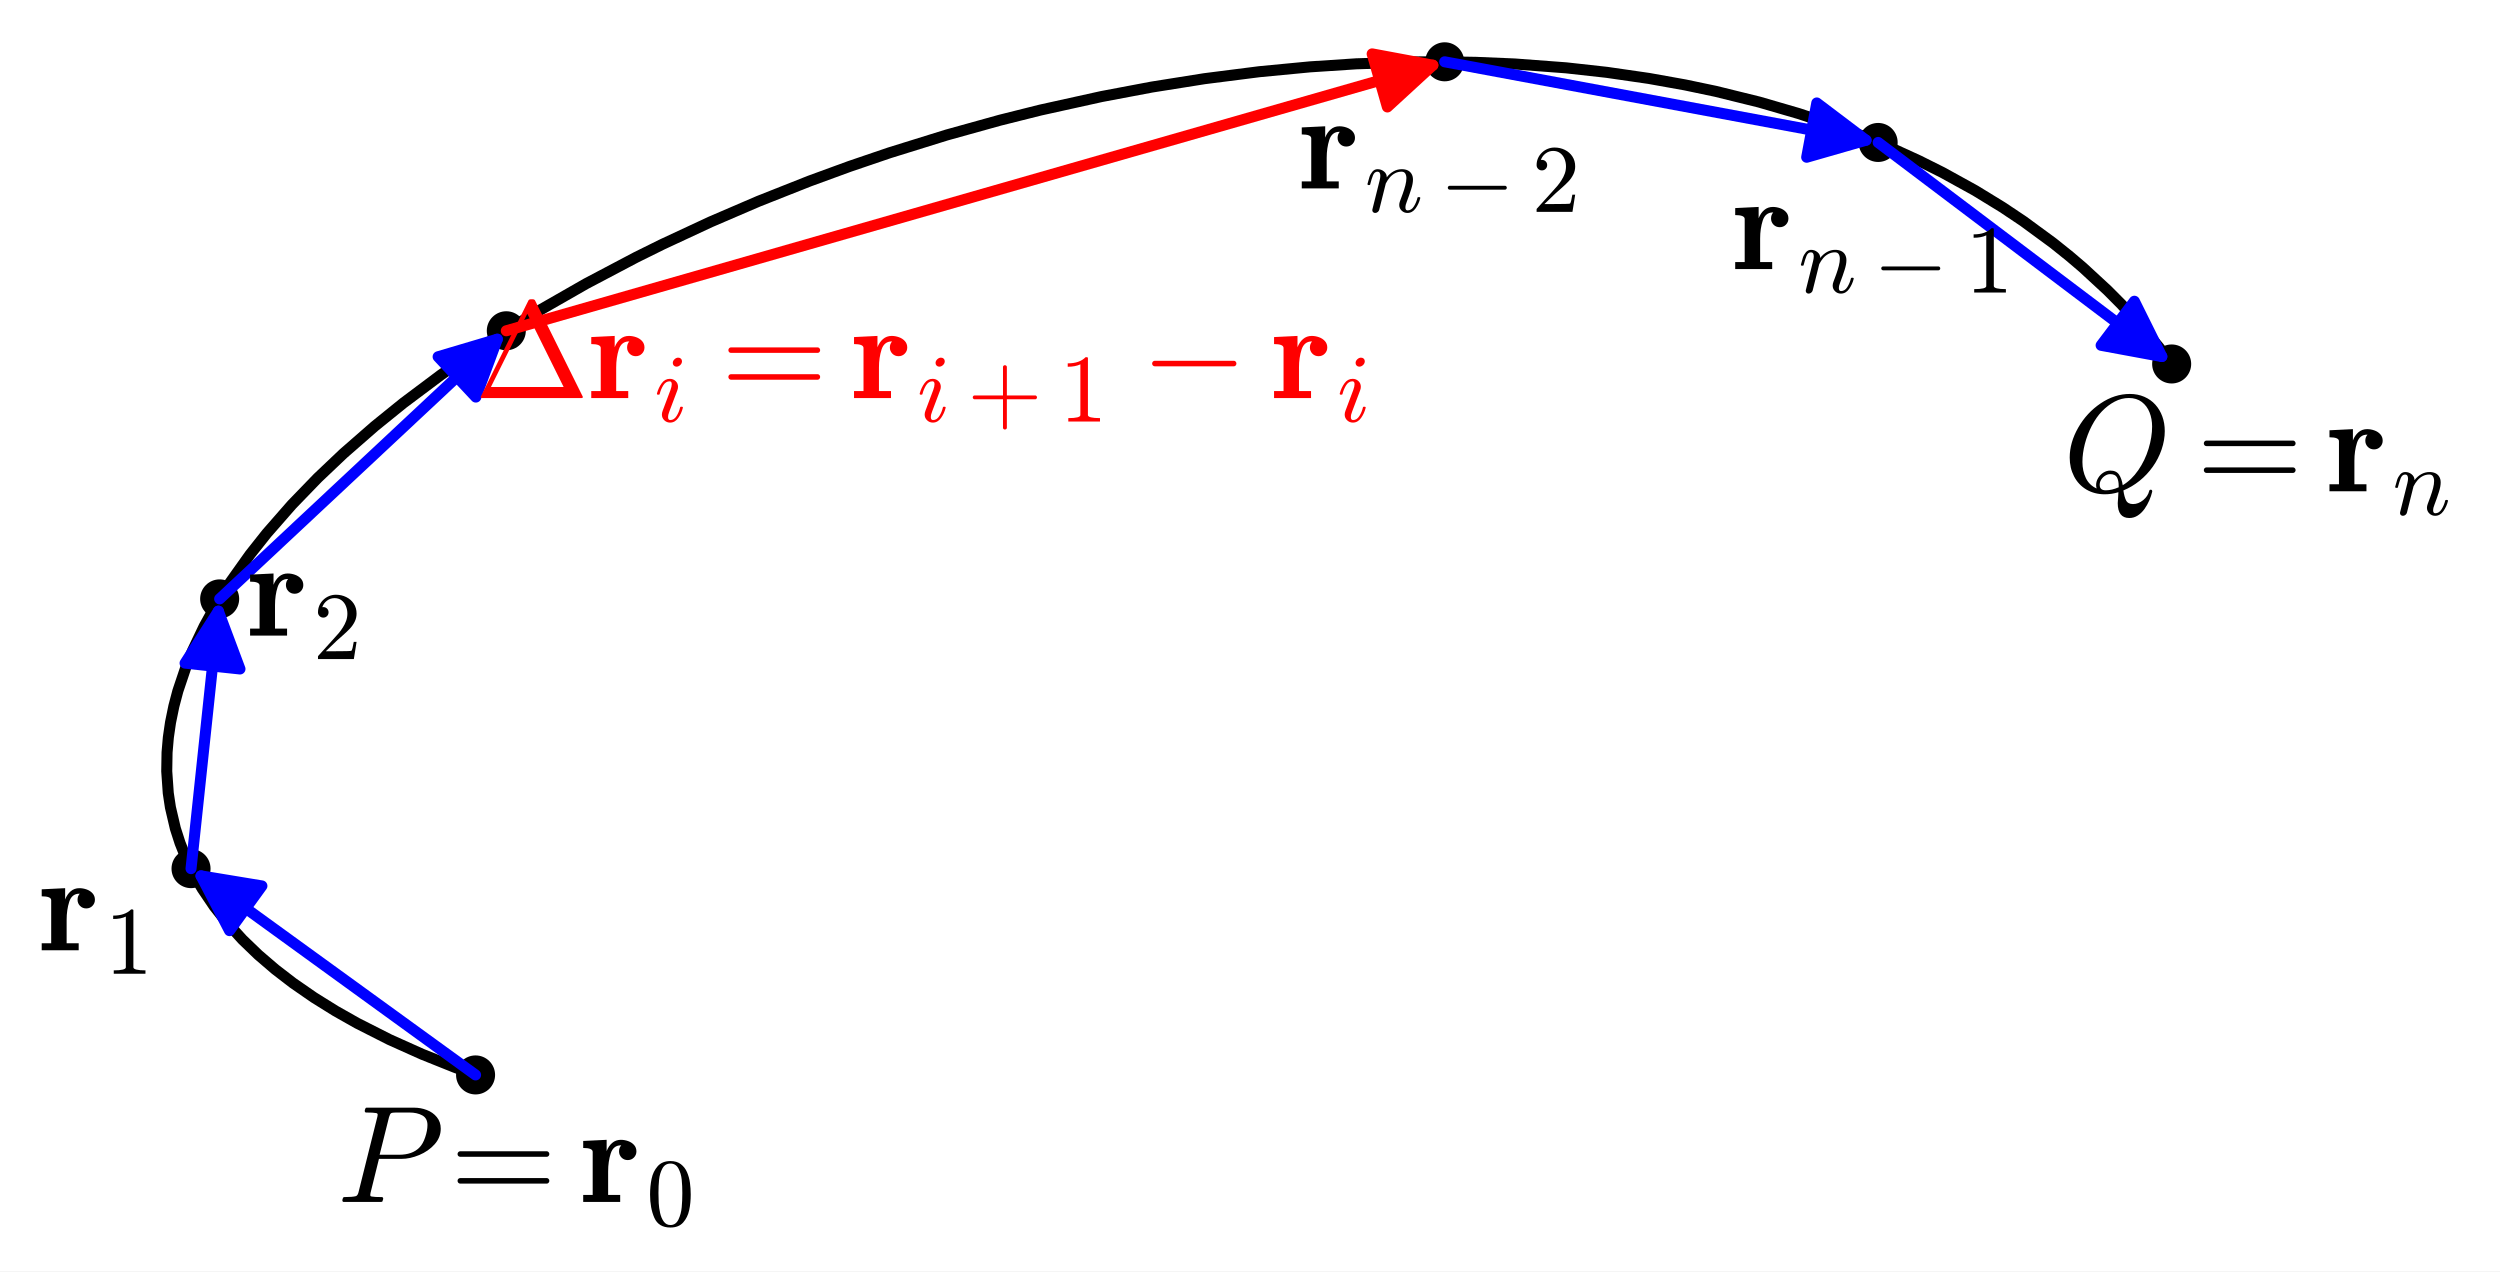
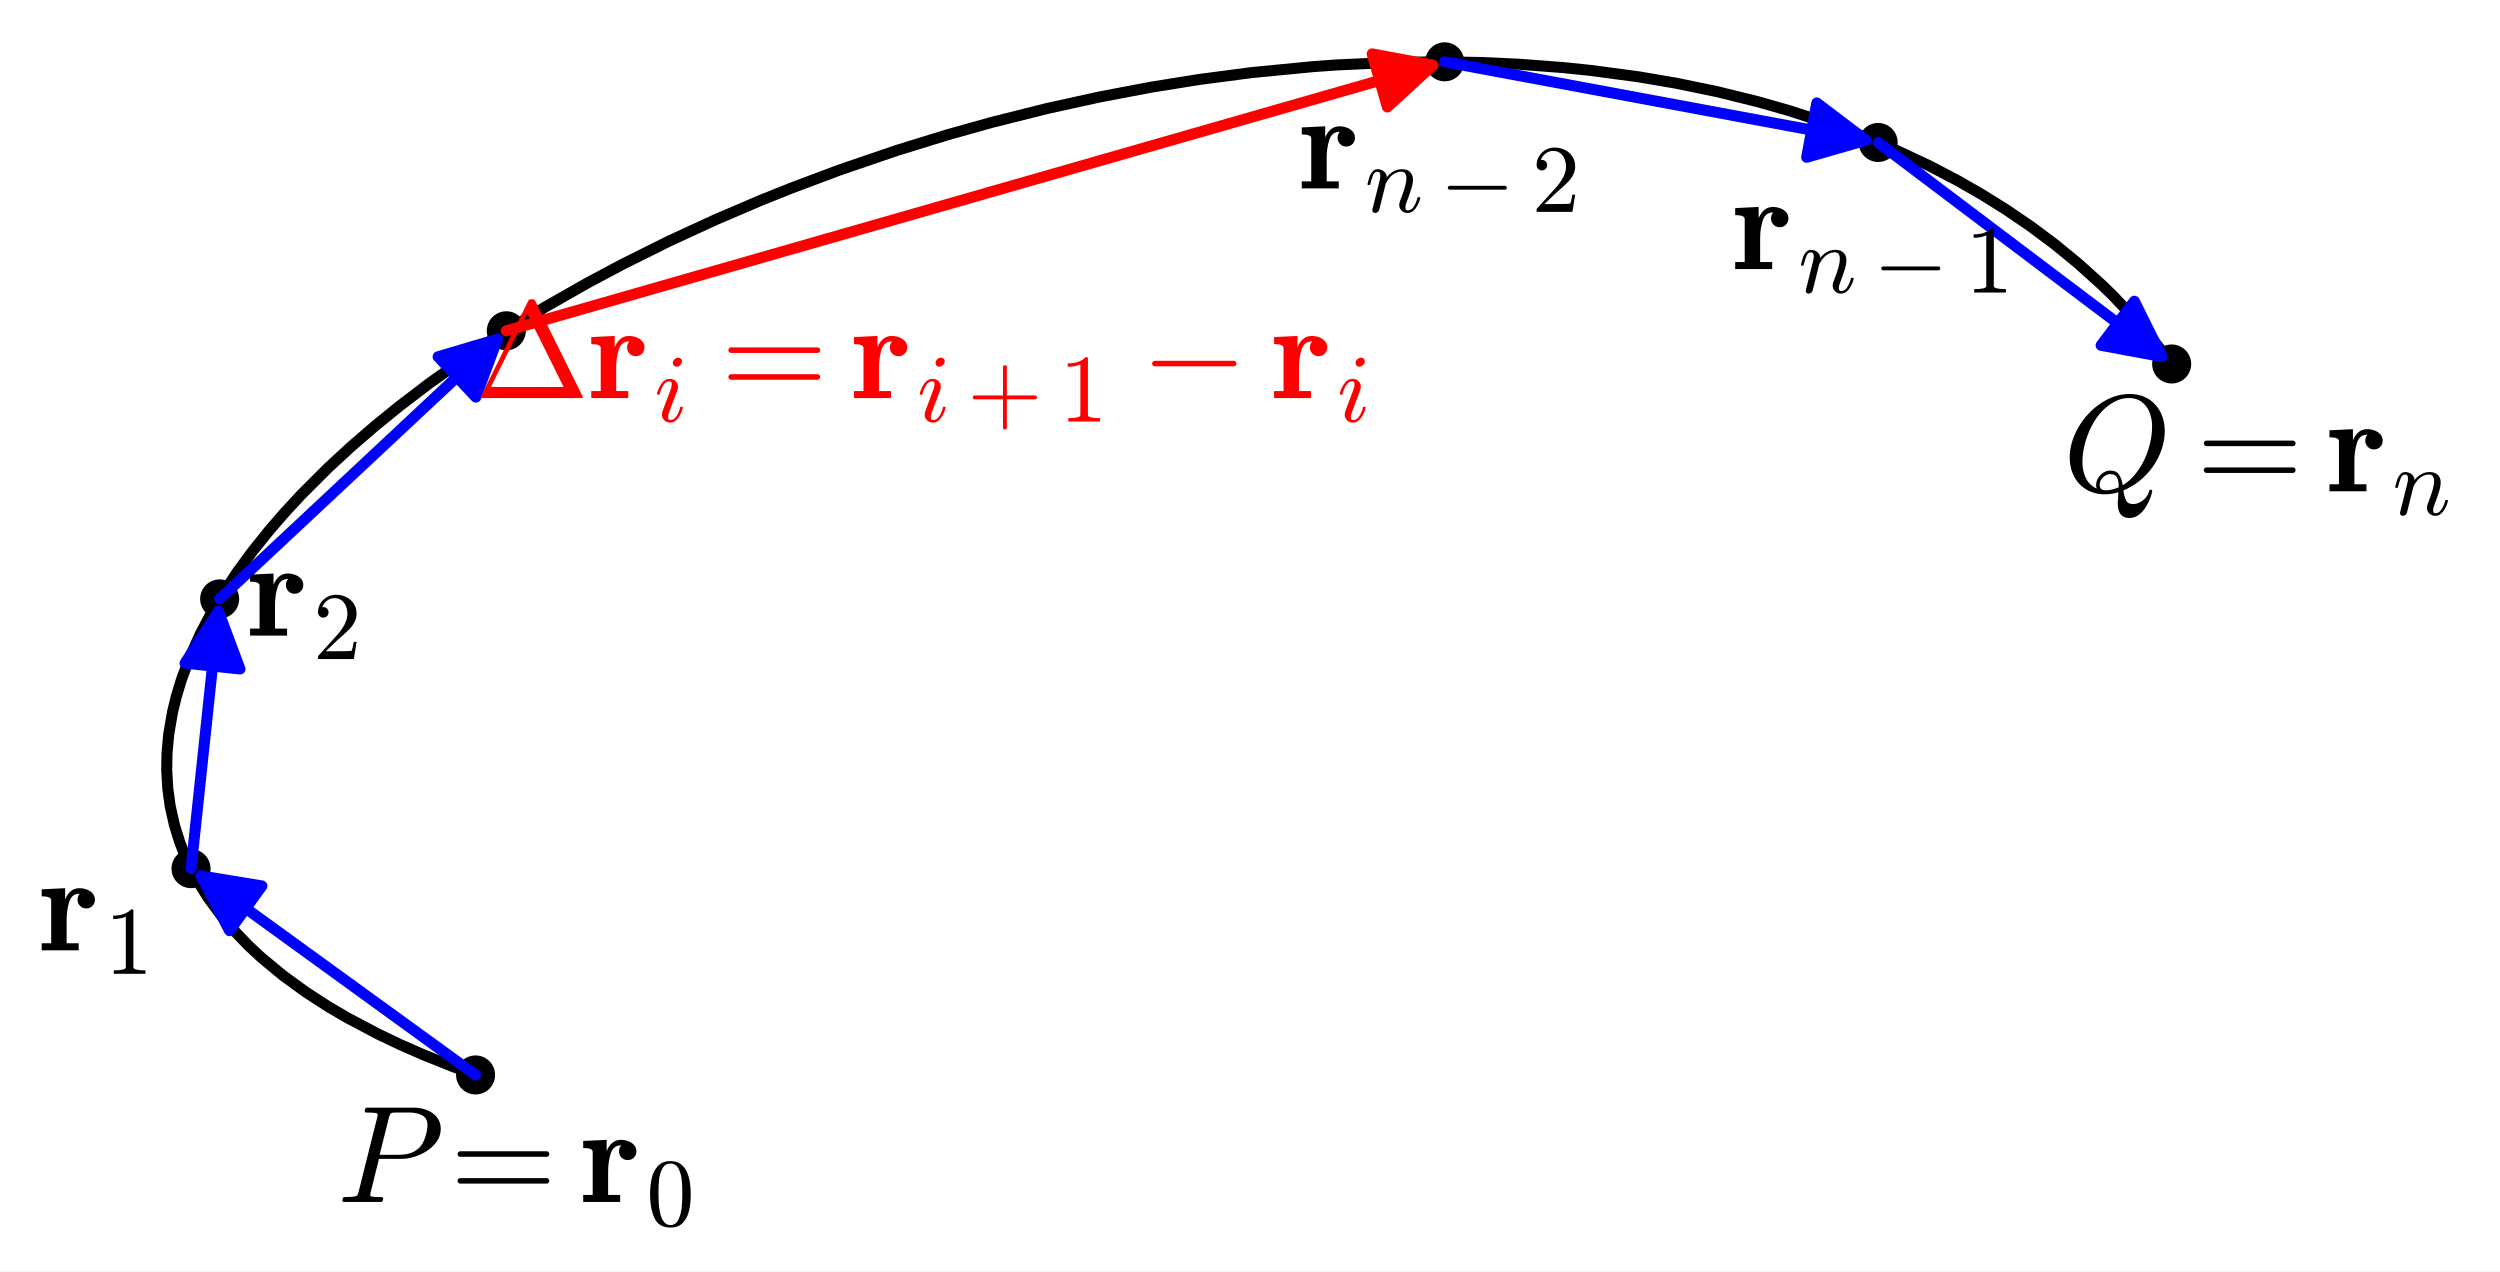
- <svg xmlns="http://www.w3.org/2000/svg" xmlns:xlink="http://www.w3.org/1999/xlink" width="452.908pt" height="230.318pt" viewBox="0 0 452.908 230.318" version="1.1">
+ <svg xmlns="http://www.w3.org/2000/svg" xmlns:xlink="http://www.w3.org/1999/xlink" width="452.908pt" height="230.32pt" viewBox="0 0 452.908 230.32" version="1.1">
  <defs>
    <style type="text/css">*{stroke-linejoin: round; stroke-linecap: butt}</style>
  </defs>
  <g id="figure_1">
    <g id="patch_1">
-       <path d="M 0 230.318  L 452.908 230.318  L 452.908 0  L 0 0  z " style="fill: #ffffff" />
+       <path d="M 0 230.32  L 452.908 230.32  L 452.908 0  L 0 0  z " style="fill: #ffffff" />
    </g>
    <g id="axes_1">
      <g id="patch_2">
-         <path d="M 10.497 215.017  L 417.535 215.017  L 417.535 7.2  L 10.497 7.2  z " style="fill: #ffffff" />
+         <path d="M 10.497 215.019  L 417.535 215.019  L 417.535 7.2  L 10.497 7.2  z " style="fill: #ffffff" />
      </g>
      <g id="PathCollection_1">
-         <path d="M 86.155 198.273  C 87.093 198.273 87.992 197.901 88.655 197.238  C 89.318 196.575 89.691 195.676 89.691 194.738  C 89.691 193.8 89.318 192.901 88.655 192.238  C 87.992 191.575 87.093 191.202 86.155 191.202  C 85.217 191.202 84.318 191.575 83.655 192.238  C 82.992 192.901 82.62 193.8 82.62 194.738  C 82.62 195.676 82.992 196.575 83.655 197.238  C 84.318 197.901 85.217 198.273 86.155 198.273  z " clip-path="url(#pb7d1f79e3c)" />
+         <path d="M 86.155 198.276  C 87.093 198.276 87.992 197.903 88.655 197.24  C 89.318 196.577 89.691 195.678 89.691 194.74  C 89.691 193.803 89.318 192.903 88.655 192.24  C 87.992 191.577 87.093 191.205 86.155 191.205  C 85.217 191.205 84.318 191.577 83.655 192.24  C 82.992 192.903 82.62 193.803 82.62 194.74  C 82.62 195.678 82.992 196.577 83.655 197.24  C 84.318 197.903 85.217 198.276 86.155 198.276  z " clip-path="url(#p4dff76c405)" />
      </g>
      <g id="PathCollection_2">
-         <path d="M 34.607 160.9  C 35.545 160.9 36.444 160.527 37.107 159.864  C 37.77 159.201 38.143 158.302 38.143 157.364  C 38.143 156.427 37.77 155.527 37.107 154.864  C 36.444 154.201 35.545 153.829 34.607 153.829  C 33.67 153.829 32.77 154.201 32.107 154.864  C 31.444 155.527 31.072 156.427 31.072 157.364  C 31.072 158.302 31.444 159.201 32.107 159.864  C 32.77 160.527 33.67 160.9 34.607 160.9  z " clip-path="url(#pb7d1f79e3c)" />
+         <path d="M 34.607 160.902  C 35.545 160.902 36.444 160.53 37.107 159.867  C 37.77 159.204 38.143 158.304 38.143 157.367  C 38.143 156.429 37.77 155.53 37.107 154.867  C 36.444 154.204 35.545 153.831 34.607 153.831  C 33.67 153.831 32.77 154.204 32.107 154.867  C 31.444 155.53 31.072 156.429 31.072 157.367  C 31.072 158.304 31.444 159.204 32.107 159.867  C 32.77 160.53 33.67 160.902 34.607 160.902  z " clip-path="url(#p4dff76c405)" />
      </g>
      <g id="PathCollection_3">
-         <path d="M 39.794 112.032  C 40.731 112.032 41.631 111.659 42.294 110.996  C 42.957 110.333 43.329 109.434 43.329 108.496  C 43.329 107.558 42.957 106.659 42.294 105.996  C 41.631 105.333 40.731 104.961 39.794 104.961  C 38.856 104.961 37.957 105.333 37.294 105.996  C 36.631 106.659 36.258 107.558 36.258 108.496  C 36.258 109.434 36.631 110.333 37.294 110.996  C 37.957 111.659 38.856 112.032 39.794 112.032  z " clip-path="url(#pb7d1f79e3c)" />
+         <path d="M 39.794 112.034  C 40.731 112.034 41.631 111.661 42.294 110.998  C 42.957 110.335 43.329 109.436 43.329 108.498  C 43.329 107.561 42.957 106.661 42.294 105.998  C 41.631 105.335 40.731 104.963 39.794 104.963  C 38.856 104.963 37.957 105.335 37.294 105.998  C 36.631 106.661 36.258 107.561 36.258 108.498  C 36.258 109.436 36.631 110.335 37.294 110.998  C 37.957 111.661 38.856 112.034 39.794 112.034  z " clip-path="url(#p4dff76c405)" />
      </g>
      <g id="PathCollection_4">
-         <path d="M 91.724 63.46  C 92.662 63.46 93.561 63.087 94.224 62.424  C 94.887 61.761 95.26 60.862 95.26 59.924  C 95.26 58.986 94.887 58.087 94.224 57.424  C 93.561 56.761 92.662 56.388 91.724 56.388  C 90.787 56.388 89.887 56.761 89.224 57.424  C 88.561 58.087 88.189 58.986 88.189 59.924  C 88.189 60.862 88.561 61.761 89.224 62.424  C 89.887 63.087 90.787 63.46 91.724 63.46  z " clip-path="url(#pb7d1f79e3c)" />
+         <path d="M 91.724 63.462  C 92.662 63.462 93.561 63.089 94.224 62.426  C 94.887 61.763 95.26 60.864 95.26 59.926  C 95.26 58.989 94.887 58.089 94.224 57.426  C 93.561 56.763 92.662 56.391 91.724 56.391  C 90.787 56.391 89.887 56.763 89.224 57.426  C 88.561 58.089 88.189 58.989 88.189 59.926  C 88.189 60.864 88.561 61.763 89.224 62.426  C 89.887 63.089 90.787 63.462 91.724 63.462  z " clip-path="url(#p4dff76c405)" />
      </g>
      <g id="PathCollection_5">
-         <path d="M 261.726 14.733  C 262.664 14.733 263.563 14.36 264.226 13.697  C 264.889 13.034 265.261 12.135 265.261 11.197  C 265.261 10.259 264.889 9.36 264.226 8.697  C 263.563 8.034 262.664 7.661 261.726 7.661  C 260.788 7.661 259.889 8.034 259.226 8.697  C 258.563 9.36 258.19 10.259 258.19 11.197  C 258.19 12.135 258.563 13.034 259.226 13.697  C 259.889 14.36 260.788 14.733 261.726 14.733  z " clip-path="url(#pb7d1f79e3c)" />
+         <path d="M 261.726 14.735  C 262.664 14.735 263.563 14.362 264.226 13.699  C 264.889 13.036 265.261 12.137 265.261 11.199  C 265.261 10.262 264.889 9.362 264.226 8.699  C 263.563 8.036 262.664 7.664 261.726 7.664  C 260.788 7.664 259.889 8.036 259.226 8.699  C 258.563 9.362 258.19 10.262 258.19 11.199  C 258.19 12.137 258.563 13.036 259.226 13.699  C 259.889 14.362 260.788 14.735 261.726 14.735  z " clip-path="url(#p4dff76c405)" />
      </g>
      <g id="PathCollection_6">
-         <path d="M 340.25 29.344  C 341.188 29.344 342.087 28.971 342.75 28.308  C 343.413 27.645 343.786 26.746 343.786 25.808  C 343.786 24.87 343.413 23.971 342.75 23.308  C 342.087 22.645 341.188 22.273 340.25 22.273  C 339.313 22.273 338.413 22.645 337.75 23.308  C 337.087 23.971 336.715 24.87 336.715 25.808  C 336.715 26.746 337.087 27.645 337.75 28.308  C 338.413 28.971 339.313 29.344 340.25 29.344  z " clip-path="url(#pb7d1f79e3c)" />
+         <path d="M 340.25 29.346  C 341.188 29.346 342.087 28.973 342.75 28.31  C 343.413 27.647 343.786 26.748 343.786 25.81  C 343.786 24.873 343.413 23.973 342.75 23.31  C 342.087 22.647 341.188 22.275 340.25 22.275  C 339.313 22.275 338.413 22.647 337.75 23.31  C 337.087 23.973 336.715 24.873 336.715 25.81  C 336.715 26.748 337.087 27.647 337.75 28.31  C 338.413 28.973 339.313 29.346 340.25 29.346  z " clip-path="url(#p4dff76c405)" />
      </g>
      <g id="PathCollection_7">
-         <path d="M 393.425 69.473  C 394.363 69.473 395.262 69.1 395.925 68.437  C 396.588 67.774 396.961 66.875 396.961 65.937  C 396.961 65 396.588 64.1 395.925 63.437  C 395.262 62.774 394.363 62.402 393.425 62.402  C 392.488 62.402 391.588 62.774 390.925 63.437  C 390.262 64.1 389.89 65 389.89 65.937  C 389.89 66.875 390.262 67.774 390.925 68.437  C 391.588 69.1 392.488 69.473 393.425 69.473  z " clip-path="url(#pb7d1f79e3c)" />
+         <path d="M 393.425 69.475  C 394.363 69.475 395.262 69.103 395.925 68.44  C 396.588 67.777 396.961 66.877 396.961 65.94  C 396.961 65.002 396.588 64.103 395.925 63.44  C 395.262 62.777 394.363 62.404 393.425 62.404  C 392.488 62.404 391.588 62.777 390.925 63.44  C 390.262 64.103 389.89 65.002 389.89 65.94  C 389.89 66.877 390.262 67.777 390.925 68.44  C 391.588 69.103 392.488 69.475 393.425 69.475  z " clip-path="url(#p4dff76c405)" />
      </g>
      <g id="matplotlib.axis_1" />
      <g id="matplotlib.axis_2" />
      <g id="line2d_1">
-         <path d="M 393.425 65.937  L 391.131 62.923  L 388.214 59.397  L 384.322 55.13  L 381.79 52.584  L 377.326 48.464  L 374.953 46.443  L 371.967 44.047  L 366.523 40.052  L 362.728 37.519  L 357.839 34.525  L 351.9 31.249  L 347.666 29.131  L 342.491 26.763  L 336.741 24.393  L 331.352 22.399  L 325.856 20.575  L 318.71 18.494  L 310.815 16.546  L 305.266 15.381  L 298.711 14.208  L 291.104 13.107  L 283.744 12.291  L 274.433 11.591  L 267.423 11.296  L 261.641 11.196  L 256.419 11.214  L 245.721 11.56  L 237.343 12.111  L 228.173 12.987  L 218.186 14.258  L 208.673 15.771  L 199.572 17.489  L 188.477 19.942  L 181.145 21.78  L 171.51 24.459  L 161.161 27.677  L 153.922 30.143  L 146.671 32.796  L 137.434 36.453  L 128.74 40.192  L 120.036 44.244  L 115.27 46.602  L 106.177 51.397  L 97.927 56.117  L 94.03 58.481  L 86.561 63.282  L 79.929 67.878  L 73.066 73.021  L 67.874 77.222  L 62.223 82.159  L 57.557 86.586  L 52.882 91.42  L 48.339 96.614  L 45.288 100.465  L 41.684 105.532  L 38.943 109.919  L 36.989 113.462  L 34.877 117.891  L 33.73 120.703  L 32.223 125.18  L 31.5 127.92  L 30.891 130.883  L 30.499 133.585  L 30.264 136.32  L 30.207 139.721  L 30.483 143.674  L 30.874 146.27  L 31.768 150.089  L 32.62 152.729  L 33.666 155.356  L 35.411 158.897  L 36.638 160.998  L 38.809 164.209  L 41.162 167.186  L 43.93 170.223  L 46.801 172.989  L 49.871 175.621  L 53.084 178.093  L 56.87 180.713  L 60.771 183.144  L 64.711 185.372  L 70.565 188.338  L 76.478 190.99  L 82.389 193.357  L 86.155 194.738  L 86.155 194.738  " clip-path="url(#pb7d1f79e3c)" style="fill: none; stroke: #000000; stroke-width: 2; stroke-linecap: square" />
+         <path d="M 393.425 65.94  L 390.242 61.818  L 386.876 57.88  L 382.839 53.621  L 380.665 51.506  L 376.421 47.683  L 372.189 44.222  L 367.878 41.006  L 363.407 37.96  L 358.934 35.173  L 354.615 32.703  L 349.675 30.117  L 343.391 27.16  L 336.32 24.232  L 331.052 22.296  L 324.07 20.027  L 318.417 18.417  L 311.031 16.597  L 303.585 15.062  L 296.919 13.927  L 288.26 12.766  L 283.275 12.25  L 275.03 11.628  L 268.218 11.322  L 261.227 11.197  L 252.217 11.303  L 242.19 11.765  L 237.986 12.062  L 226.721 13.154  L 217.218 14.401  L 208.54 15.796  L 199.32 17.543  L 189.717 19.651  L 179.715 22.161  L 171.638 24.423  L 162.498 27.243  L 152.032 30.819  L 143.283 34.103  L 137.711 36.341  L 129.496 39.857  L 121.169 43.7  L 112.717 47.91  L 106.52 51.211  L 98.807 55.598  L 90.905 60.447  L 84.867 64.427  L 77.778 69.447  L 72.29 73.634  L 67.948 77.162  L 63.499 81.01  L 59.472 84.729  L 54.675 89.515  L 51.555 92.882  L 48.819 96.039  L 45.667 99.97  L 42.966 103.656  L 40.302 107.676  L 38.205 111.21  L 36.316 114.794  L 34.355 119.128  L 32.881 123.081  L 31.931 126.223  L 31.265 128.963  L 30.57 133.007  L 30.258 136.432  L 30.202 139.473  L 30.39 142.804  L 30.822 145.982  L 31.609 149.517  L 32.569 152.589  L 33.401 154.738  L 34.699 157.549  L 35.876 159.725  L 37.706 162.648  L 40.257 166.094  L 42.184 168.359  L 44.956 171.253  L 47.259 173.403  L 51.288 176.745  L 55.453 179.768  L 59.444 182.347  L 62.896 184.374  L 68.505 187.339  L 72.474 189.231  L 76.626 191.055  L 81.977 193.203  L 86.155 194.74  L 86.155 194.74  " clip-path="url(#p4dff76c405)" style="fill: none; stroke: #000000; stroke-width: 2; stroke-linecap: square" />
      </g>
      <g id="patch_3">
-         <path d="M 86.155 194.738  Q 60.381 176.051 36.418 158.677  " clip-path="url(#pb7d1f79e3c)" style="fill: none; stroke: #0000ff; stroke-width: 2; stroke-linecap: round" />
-         <path d="M 41.579 168.595  L 36.418 158.677  L 47.448 160.499  z " clip-path="url(#pb7d1f79e3c)" style="fill: #0000ff; stroke: #0000ff; stroke-width: 2; stroke-linecap: round" />
+         <path d="M 86.155 194.74  Q 60.381 176.053 36.418 158.679  " clip-path="url(#p4dff76c405)" style="fill: none; stroke: #0000ff; stroke-width: 2; stroke-linecap: round" />
+         <path d="M 41.579 168.597  L 36.418 158.679  L 47.448 160.501  z " clip-path="url(#p4dff76c405)" style="fill: #0000ff; stroke: #0000ff; stroke-width: 2; stroke-linecap: round" />
      </g>
      <g id="patch_4">
-         <path d="M 34.607 157.364  Q 37.2 132.93 39.558 110.72  " clip-path="url(#pb7d1f79e3c)" style="fill: none; stroke: #0000ff; stroke-width: 2; stroke-linecap: round" />
-         <path d="M 33.53 120.136  L 39.558 110.72  L 43.474 121.192  z " clip-path="url(#pb7d1f79e3c)" style="fill: #0000ff; stroke: #0000ff; stroke-width: 2; stroke-linecap: round" />
+         <path d="M 34.607 157.367  Q 37.2 132.933 39.558 110.722  " clip-path="url(#p4dff76c405)" style="fill: none; stroke: #0000ff; stroke-width: 2; stroke-linecap: round" />
+         <path d="M 33.53 120.138  L 39.558 110.722  L 43.474 121.194  z " clip-path="url(#p4dff76c405)" style="fill: #0000ff; stroke: #0000ff; stroke-width: 2; stroke-linecap: round" />
      </g>
      <g id="patch_5">
-         <path d="M 39.794 108.496  Q 65.759 84.21 90.091 61.451  " clip-path="url(#pb7d1f79e3c)" style="fill: none; stroke: #0000ff; stroke-width: 2; stroke-linecap: round" />
-         <path d="M 79.373 64.631  L 90.091 61.451  L 86.204 71.934  z " clip-path="url(#pb7d1f79e3c)" style="fill: #0000ff; stroke: #0000ff; stroke-width: 2; stroke-linecap: round" />
+         <path d="M 39.794 108.498  Q 65.759 84.212 90.091 61.454  " clip-path="url(#p4dff76c405)" style="fill: none; stroke: #0000ff; stroke-width: 2; stroke-linecap: round" />
+         <path d="M 79.373 64.633  L 90.091 61.454  L 86.204 71.936  z " clip-path="url(#p4dff76c405)" style="fill: #0000ff; stroke: #0000ff; stroke-width: 2; stroke-linecap: round" />
      </g>
      <g id="patch_6">
-         <path d="M 91.724 59.924  Q 176.725 35.561 259.576 11.813  " clip-path="url(#pb7d1f79e3c)" style="fill: none; stroke: #ff0000; stroke-width: 2; stroke-linecap: round" />
-         <path d="M 248.586 9.762  L 259.576 11.813  L 251.341 19.375  z " clip-path="url(#pb7d1f79e3c)" style="fill: #ff0000; stroke: #ff0000; stroke-width: 2; stroke-linecap: round" />
+         <path d="M 91.724 59.926  Q 176.725 35.563 259.576 11.815  " clip-path="url(#p4dff76c405)" style="fill: none; stroke: #ff0000; stroke-width: 2; stroke-linecap: round" />
+         <path d="M 248.586 9.764  L 259.576 11.815  L 251.341 19.377  z " clip-path="url(#p4dff76c405)" style="fill: #ff0000; stroke: #ff0000; stroke-width: 2; stroke-linecap: round" />
      </g>
      <g id="patch_7">
-         <path d="M 261.726 11.197  Q 300.988 18.503 338.052 25.399  " clip-path="url(#pb7d1f79e3c)" style="fill: none; stroke: #0000ff; stroke-width: 2; stroke-linecap: round" />
-         <path d="M 329.135 18.654  L 338.052 25.399  L 327.306 28.485  z " clip-path="url(#pb7d1f79e3c)" style="fill: #0000ff; stroke: #0000ff; stroke-width: 2; stroke-linecap: round" />
+         <path d="M 261.726 11.199  Q 300.988 18.505 338.052 25.401  " clip-path="url(#p4dff76c405)" style="fill: none; stroke: #0000ff; stroke-width: 2; stroke-linecap: round" />
+         <path d="M 329.135 18.656  L 338.052 25.401  L 327.306 28.488  z " clip-path="url(#p4dff76c405)" style="fill: #0000ff; stroke: #0000ff; stroke-width: 2; stroke-linecap: round" />
      </g>
      <g id="patch_8">
-         <path d="M 340.25 25.808  Q 366.838 45.873 391.641 64.59  " clip-path="url(#pb7d1f79e3c)" style="fill: none; stroke: #0000ff; stroke-width: 2; stroke-linecap: round" />
-         <path d="M 386.67 54.576  L 391.641 64.59  L 380.647 62.558  z " clip-path="url(#pb7d1f79e3c)" style="fill: #0000ff; stroke: #0000ff; stroke-width: 2; stroke-linecap: round" />
+         <path d="M 340.25 25.81  Q 366.838 45.875 391.641 64.593  " clip-path="url(#p4dff76c405)" style="fill: none; stroke: #0000ff; stroke-width: 2; stroke-linecap: round" />
+         <path d="M 386.67 54.578  L 391.641 64.593  L 380.647 62.56  z " clip-path="url(#p4dff76c405)" style="fill: #0000ff; stroke: #0000ff; stroke-width: 2; stroke-linecap: round" />
      </g>
      <g id="text_1">
-         <g transform="translate(61.04625 217.9186) scale(0.25 -0.25)">
+         <g transform="translate(61.04625 217.921) scale(0.25 -0.25)">
          <defs>
            <path id="Cmmi10-50" d="M 313 0  Q 250 0 250 84  Q 253 100 262 139  Q 272 178 289 201  Q 306 225 331 225  Q 722 225 878 269  Q 959 297 997 441  L 1875 3956  Q 1888 4019 1888 4044  Q 1888 4113 1813 4122  Q 1691 4147 1350 4147  Q 1288 4147 1288 4231  Q 1291 4247 1300 4286  Q 1309 4325 1326 4348  Q 1344 4372 1369 4372  L 3578 4372  Q 3881 4372 4165 4264  Q 4450 4156 4631 3934  Q 4813 3713 4813 3397  Q 4813 2991 4527 2672  Q 4241 2353 3814 2175  Q 3388 1997 2988 1997  L 1947 1997  L 1556 416  Q 1544 353 1544 325  Q 1544 300 1551 283  Q 1559 266 1573 261  Q 1588 256 1619 250  Q 1741 225 2081 225  Q 2144 225 2144 141  Q 2122 50 2109 25  Q 2097 0 2034 0  L 313 0  z M 1978 2188  L 2875 2188  Q 3497 2188 3822 2522  Q 3988 2688 4092 3000  Q 4197 3313 4197 3566  Q 4197 3881 3956 4014  Q 3716 4147 3359 4147  L 2747 4147  Q 2572 4147 2515 4117  Q 2459 4088 2413 3928  L 1978 2188  z " transform="scale(0.015625)" />
            <path id="Cmr10-3d" d="M 481 850  Q 428 850 393 890  Q 359 931 359 978  Q 359 1031 393 1068  Q 428 1106 481 1106  L 4500 1106  Q 4547 1106 4581 1068  Q 4616 1031 4616 978  Q 4616 931 4581 890  Q 4547 850 4500 850  L 481 850  z M 481 2094  Q 428 2094 393 2131  Q 359 2169 359 2222  Q 359 2269 393 2309  Q 428 2350 481 2350  L 4500 2350  Q 4547 2350 4581 2309  Q 4616 2269 4616 2222  Q 4616 2169 4581 2131  Q 4547 2094 4500 2094  L 481 2094  z " transform="scale(0.015625)" />
            <path id="Cmb10-72" d="M 91 0  L 91 325  L 531 325  L 531 2322  Q 531 2503 91 2503  L 91 2828  L 1178 2881  L 1178 2356  Q 1269 2594 1436 2737  Q 1603 2881 1838 2881  Q 2006 2881 2173 2822  Q 2341 2763 2450 2641  Q 2559 2519 2559 2344  Q 2559 2178 2443 2059  Q 2328 1941 2156 1941  Q 1984 1941 1868 2059  Q 1753 2178 1753 2344  Q 1753 2513 1856 2625  L 1838 2625  Q 1488 2625 1367 2248  Q 1247 1872 1247 1416  L 1247 325  L 1806 325  L 1806 0  L 91 0  z " transform="scale(0.015625)" />
            <path id="Cmr10-30" d="M 1600 -141  Q 816 -141 533 504  Q 250 1150 250 2041  Q 250 2597 351 3087  Q 453 3578 754 3920  Q 1056 4263 1600 4263  Q 2022 4263 2290 4056  Q 2559 3850 2700 3523  Q 2841 3197 2892 2823  Q 2944 2450 2944 2041  Q 2944 1491 2842 1011  Q 2741 531 2444 195  Q 2147 -141 1600 -141  z M 1600 25  Q 1956 25 2131 390  Q 2306 756 2347 1200  Q 2388 1644 2388 2144  Q 2388 2625 2347 3031  Q 2306 3438 2132 3767  Q 1959 4097 1600 4097  Q 1238 4097 1063 3765  Q 888 3434 847 3029  Q 806 2625 806 2144  Q 806 1788 823 1472  Q 841 1156 916 820  Q 991 484 1158 254  Q 1325 25 1600 25  z " transform="scale(0.015625)" />
          </defs>
          <use xlink:href="#Cmmi10-50" transform="translate(0 0.6875)" />
          <use xlink:href="#Cmr10-3d" transform="translate(81.76758 0.6875)" />
          <use xlink:href="#Cmb10-72" transform="translate(177.0117 0.6875)" />
          <use xlink:href="#Cmr10-30" transform="translate(224.1516 -16.31875) scale(0.7)" />
        </g>
      </g>
      <g id="text_2">
-         <g transform="translate(7.2 172.4038) scale(0.25 -0.25)">
+         <g transform="translate(7.2 172.4061) scale(0.25 -0.25)">
          <defs>
            <path id="Cmr10-31" d="M 594 0  L 594 225  Q 1394 225 1394 428  L 1394 3788  Q 1063 3628 556 3628  L 556 3853  Q 1341 3853 1741 4263  L 1831 4263  Q 1853 4263 1873 4245  Q 1894 4228 1894 4206  L 1894 428  Q 1894 225 2694 225  L 2694 0  L 594 0  z " transform="scale(0.015625)" />
          </defs>
          <use xlink:href="#Cmb10-72" transform="translate(0 0.984375)" />
          <use xlink:href="#Cmr10-31" transform="translate(47.13992 -16.02188) scale(0.7)" />
        </g>
      </g>
      <g id="text_3">
-         <g transform="translate(44.95085 115.3945) scale(0.25 -0.25)">
+         <g transform="translate(44.95085 115.3969) scale(0.25 -0.25)">
          <defs>
            <path id="Cmr10-32" d="M 319 0  L 319 172  Q 319 188 331 206  L 1325 1306  Q 1550 1550 1690 1715  Q 1831 1881 1968 2097  Q 2106 2313 2186 2536  Q 2266 2759 2266 3009  Q 2266 3272 2169 3511  Q 2072 3750 1880 3894  Q 1688 4038 1416 4038  Q 1138 4038 916 3870  Q 694 3703 603 3438  Q 628 3444 672 3444  Q 816 3444 917 3347  Q 1019 3250 1019 3097  Q 1019 2950 917 2848  Q 816 2747 672 2747  Q 522 2747 420 2851  Q 319 2956 319 3097  Q 319 3338 409 3548  Q 500 3759 670 3923  Q 841 4088 1055 4175  Q 1269 4263 1509 4263  Q 1875 4263 2190 4108  Q 2506 3953 2690 3670  Q 2875 3388 2875 3009  Q 2875 2731 2753 2481  Q 2631 2231 2440 2026  Q 2250 1822 1953 1562  Q 1656 1303 1563 1216  L 838 519  L 1453 519  Q 1906 519 2211 526  Q 2516 534 2534 550  Q 2609 631 2688 1141  L 2875 1141  L 2694 0  L 319 0  z " transform="scale(0.015625)" />
          </defs>
          <use xlink:href="#Cmb10-72" transform="translate(0 0.984375)" />
          <use xlink:href="#Cmr10-32" transform="translate(47.13992 -16.02188) scale(0.7)" />
        </g>
      </g>
      <g id="text_4">
-         <g transform="translate(235.4759 34.37771) scale(0.25 -0.25)">
+         <g transform="translate(235.4759 34.38005) scale(0.25 -0.25)">
          <defs>
            <path id="Cmmi10-6e" d="M 494 109  Q 494 147 500 166  L 978 2075  Q 1025 2253 1025 2388  Q 1025 2663 838 2663  Q 638 2663 541 2423  Q 444 2184 353 1819  Q 353 1800 334 1789  Q 316 1778 300 1778  L 225 1778  Q 203 1778 187 1801  Q 172 1825 172 1844  Q 241 2122 305 2315  Q 369 2509 505 2668  Q 641 2828 844 2828  Q 1084 2828 1268 2676  Q 1453 2525 1453 2291  Q 1644 2541 1900 2684  Q 2156 2828 2444 2828  Q 2672 2828 2837 2750  Q 3003 2672 3095 2514  Q 3188 2356 3188 2138  Q 3188 1875 3070 1503  Q 2953 1131 2778 672  Q 2688 463 2688 288  Q 2688 97 2834 97  Q 3084 97 3251 365  Q 3419 634 3488 941  Q 3500 978 3541 978  L 3616 978  Q 3641 978 3658 962  Q 3675 947 3675 922  Q 3675 916 3669 903  Q 3581 541 3364 234  Q 3147 -72 2822 -72  Q 2597 -72 2437 83  Q 2278 238 2278 459  Q 2278 578 2328 709  Q 2409 919 2514 1209  Q 2619 1500 2686 1765  Q 2753 2031 2753 2234  Q 2753 2413 2679 2538  Q 2606 2663 2431 2663  Q 2197 2663 2000 2559  Q 1803 2456 1656 2286  Q 1509 2116 1388 1881  L 953 141  Q 931 53 854 -9  Q 778 -72 684 -72  Q 606 -72 550 -22  Q 494 28 494 109  z " transform="scale(0.015625)" />
            <path id="Cmsy10-a1" d="M 653 1472  Q 600 1472 565 1512  Q 531 1553 531 1600  Q 531 1647 565 1687  Q 600 1728 653 1728  L 4325 1728  Q 4375 1728 4408 1687  Q 4441 1647 4441 1600  Q 4441 1553 4408 1512  Q 4375 1472 4325 1472  L 653 1472  z " transform="scale(0.015625)" />
          </defs>
          <use xlink:href="#Cmb10-72" transform="translate(0 0.984375)" />
          <use xlink:href="#Cmmi10-6e" transform="translate(47.13992 -16.02188) scale(0.7)" />
          <use xlink:href="#Cmsy10-a1" transform="translate(101.4378 -16.02188) scale(0.7)" />
          <use xlink:href="#Cmr10-32" transform="translate(168.1087 -16.02188) scale(0.7)" />
        </g>
      </g>
      <g id="text_5">
-         <g transform="translate(314.0003 48.98872) scale(0.25 -0.25)">
+         <g transform="translate(314.0003 48.99105) scale(0.25 -0.25)">
          <use xlink:href="#Cmb10-72" transform="translate(0 0.984375)" />
          <use xlink:href="#Cmmi10-6e" transform="translate(47.13992 -16.02188) scale(0.7)" />
          <use xlink:href="#Cmsy10-a1" transform="translate(101.4378 -16.02188) scale(0.7)" />
          <use xlink:href="#Cmr10-31" transform="translate(168.1087 -16.02188) scale(0.7)" />
        </g>
      </g>
      <g id="text_6">
-         <g transform="translate(373.7076 89.11807) scale(0.25 -0.25)">
+         <g transform="translate(373.7076 89.1204) scale(0.25 -0.25)">
          <defs>
            <path id="Cmmi10-51" d="M 1947 -141  Q 1466 -141 1094 79  Q 722 300 520 692  Q 319 1084 319 1563  Q 319 2259 714 2950  Q 1109 3641 1756 4077  Q 2403 4513 3109 4513  Q 3475 4513 3778 4381  Q 4081 4250 4290 4017  Q 4500 3784 4614 3471  Q 4728 3159 4728 2791  Q 4728 2366 4581 1936  Q 4434 1506 4171 1136  Q 3909 766 3559 484  Q 3209 203 2809 38  Q 2850 -256 2934 -425  Q 3019 -594 3256 -594  Q 3506 -594 3726 -412  Q 3947 -231 4006 13  Q 4019 72 4078 72  Q 4147 72 4147 -13  Q 4100 -219 4008 -430  Q 3916 -641 3786 -823  Q 3656 -1006 3478 -1123  Q 3300 -1241 3084 -1241  Q 2547 -1241 2547 -550  Q 2547 -509 2562 -332  Q 2578 -156 2578 -44  Q 2269 -141 1947 -141  z M 1709 300  Q 1709 44 1991 44  Q 2275 44 2591 184  L 2591 244  Q 2591 503 2509 648  Q 2428 794 2194 794  Q 2078 794 1964 723  Q 1850 653 1779 539  Q 1709 425 1709 300  z M 1544 288  Q 1544 456 1637 612  Q 1731 769 1881 864  Q 2031 959 2203 959  Q 2481 959 2607 771  Q 2734 584 2778 281  Q 3188 525 3500 978  Q 3813 1431 3977 1973  Q 4141 2516 4141 3003  Q 4141 3356 4023 3656  Q 3906 3956 3664 4140  Q 3422 4325 3066 4325  Q 2722 4325 2403 4156  Q 2084 3988 1813 3706  Q 1550 3434 1342 3032  Q 1134 2631 1021 2193  Q 909 1756 909 1356  Q 909 947 1068 612  Q 1228 278 1569 128  Q 1544 194 1544 288  z " transform="scale(0.015625)" />
          </defs>
          <use xlink:href="#Cmmi10-51" transform="translate(0 0.484375)" />
          <use xlink:href="#Cmr10-3d" transform="translate(96.5625 0.484375)" />
          <use xlink:href="#Cmb10-72" transform="translate(191.8066 0.484375)" />
          <use xlink:href="#Cmmi10-6e" transform="translate(238.9466 -16.52188) scale(0.7)" />
        </g>
      </g>
      <g id="text_7">
-         <g style="fill: #ff0000" transform="translate(85.93327 72.21684) scale(0.25 -0.25)">
+         <g style="fill: #ff0000" transform="translate(85.93327 72.21918) scale(0.25 -0.25)">
          <defs>
            <path id="Cmr10-a2" d="M 347 0  Q 294 0 294 50  Q 297 56 298 59  Q 300 63 300 72  L 2503 4513  Q 2531 4581 2619 4581  L 2706 4581  Q 2794 4581 2822 4513  L 5025 72  Q 5028 66 5029 61  Q 5031 56 5031 50  Q 5031 0 4978 0  L 347 0  z M 769 513  L 4141 513  L 2456 3909  L 769 513  z " transform="scale(0.015625)" />
            <path id="Cmmi10-69" d="M 500 459  Q 500 578 550 709  L 1069 2088  Q 1153 2322 1153 2472  Q 1153 2663 1013 2663  Q 759 2663 595 2402  Q 431 2141 353 1819  Q 341 1778 300 1778  L 225 1778  Q 172 1778 172 1838  L 172 1856  Q 275 2238 487 2533  Q 700 2828 1025 2828  Q 1253 2828 1411 2678  Q 1569 2528 1569 2297  Q 1569 2178 1516 2047  L 997 672  Q 909 459 909 288  Q 909 97 1056 97  Q 1306 97 1473 364  Q 1641 631 1709 941  Q 1722 978 1759 978  L 1838 978  Q 1863 978 1878 961  Q 1894 944 1894 922  Q 1894 916 1888 903  Q 1800 541 1583 234  Q 1366 -72 1044 -72  Q 819 -72 659 83  Q 500 238 500 459  z M 1222 3878  Q 1222 4013 1334 4122  Q 1447 4231 1581 4231  Q 1691 4231 1761 4164  Q 1831 4097 1831 3994  Q 1831 3850 1717 3742  Q 1603 3634 1466 3634  Q 1363 3634 1292 3704  Q 1222 3775 1222 3878  z " transform="scale(0.015625)" />
            <path id="Cmr10-2b" d="M 481 1472  Q 428 1472 393 1512  Q 359 1553 359 1600  Q 359 1647 393 1687  Q 428 1728 481 1728  L 2363 1728  L 2363 3616  Q 2363 3666 2400 3698  Q 2438 3731 2491 3731  Q 2538 3731 2578 3698  Q 2619 3666 2619 3616  L 2619 1728  L 4500 1728  Q 4547 1728 4581 1687  Q 4616 1647 4616 1600  Q 4616 1553 4581 1512  Q 4547 1472 4500 1472  L 2619 1472  L 2619 -416  Q 2619 -466 2578 -498  Q 2538 -531 2491 -531  Q 2438 -531 2400 -498  Q 2363 -466 2363 -416  L 2363 1472  L 481 1472  z " transform="scale(0.015625)" />
          </defs>
          <use xlink:href="#Cmr10-a2" transform="translate(0 0.421875)" />
          <use xlink:href="#Cmb10-72" transform="translate(83.30078 0.421875)" />
          <use xlink:href="#Cmmi10-69" transform="translate(130.4407 -16.58438) scale(0.7)" />
          <use xlink:href="#Cmr10-3d" transform="translate(178.4733 0.421875)" />
          <use xlink:href="#Cmb10-72" transform="translate(273.7175 0.421875)" />
          <use xlink:href="#Cmmi10-69" transform="translate(320.8574 -16.58438) scale(0.7)" />
          <use xlink:href="#Cmr10-2b" transform="translate(357.2451 -16.58438) scale(0.7)" />
          <use xlink:href="#Cmr10-31" transform="translate(423.916 -16.58438) scale(0.7)" />
          <use xlink:href="#Cmsy10-a1" transform="translate(482.8519 0.421875)" />
          <use xlink:href="#Cmb10-72" transform="translate(578.0961 0.421875)" />
          <use xlink:href="#Cmmi10-69" transform="translate(625.236 -16.58438) scale(0.7)" />
        </g>
      </g>
    </g>
  </g>
  <defs>
-     <clipPath id="pb7d1f79e3c">
-       <rect x="10.497" y="7.2" width="407.038" height="207.817" />
+     <clipPath id="p4dff76c405">
+       <rect x="10.497" y="7.2" width="407.038" height="207.819" />
    </clipPath>
  </defs>
</svg>
